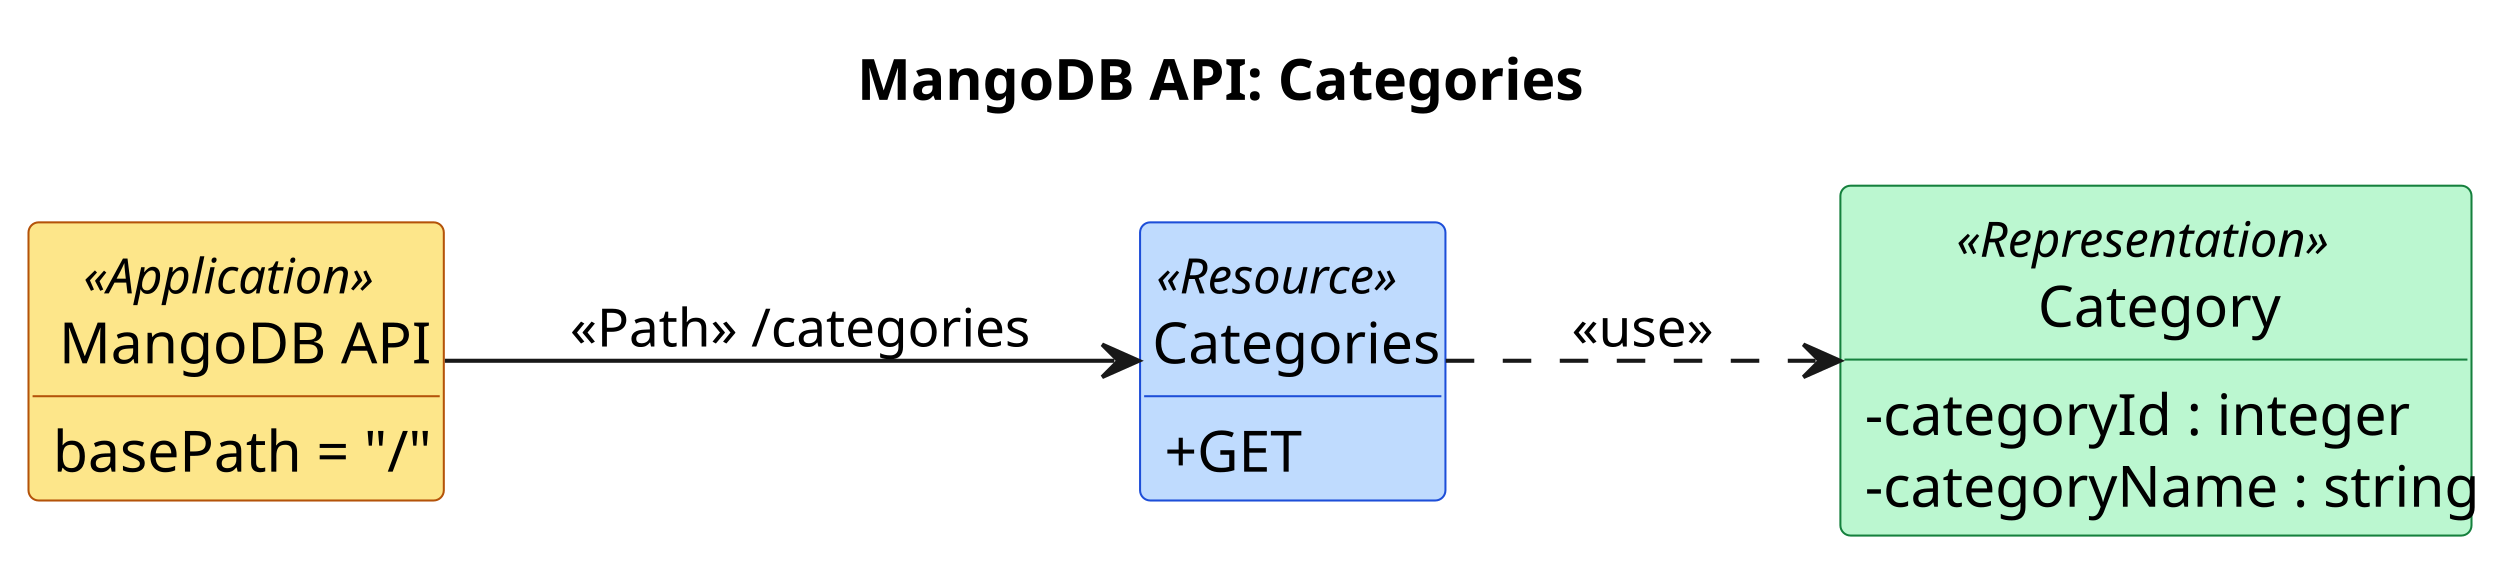
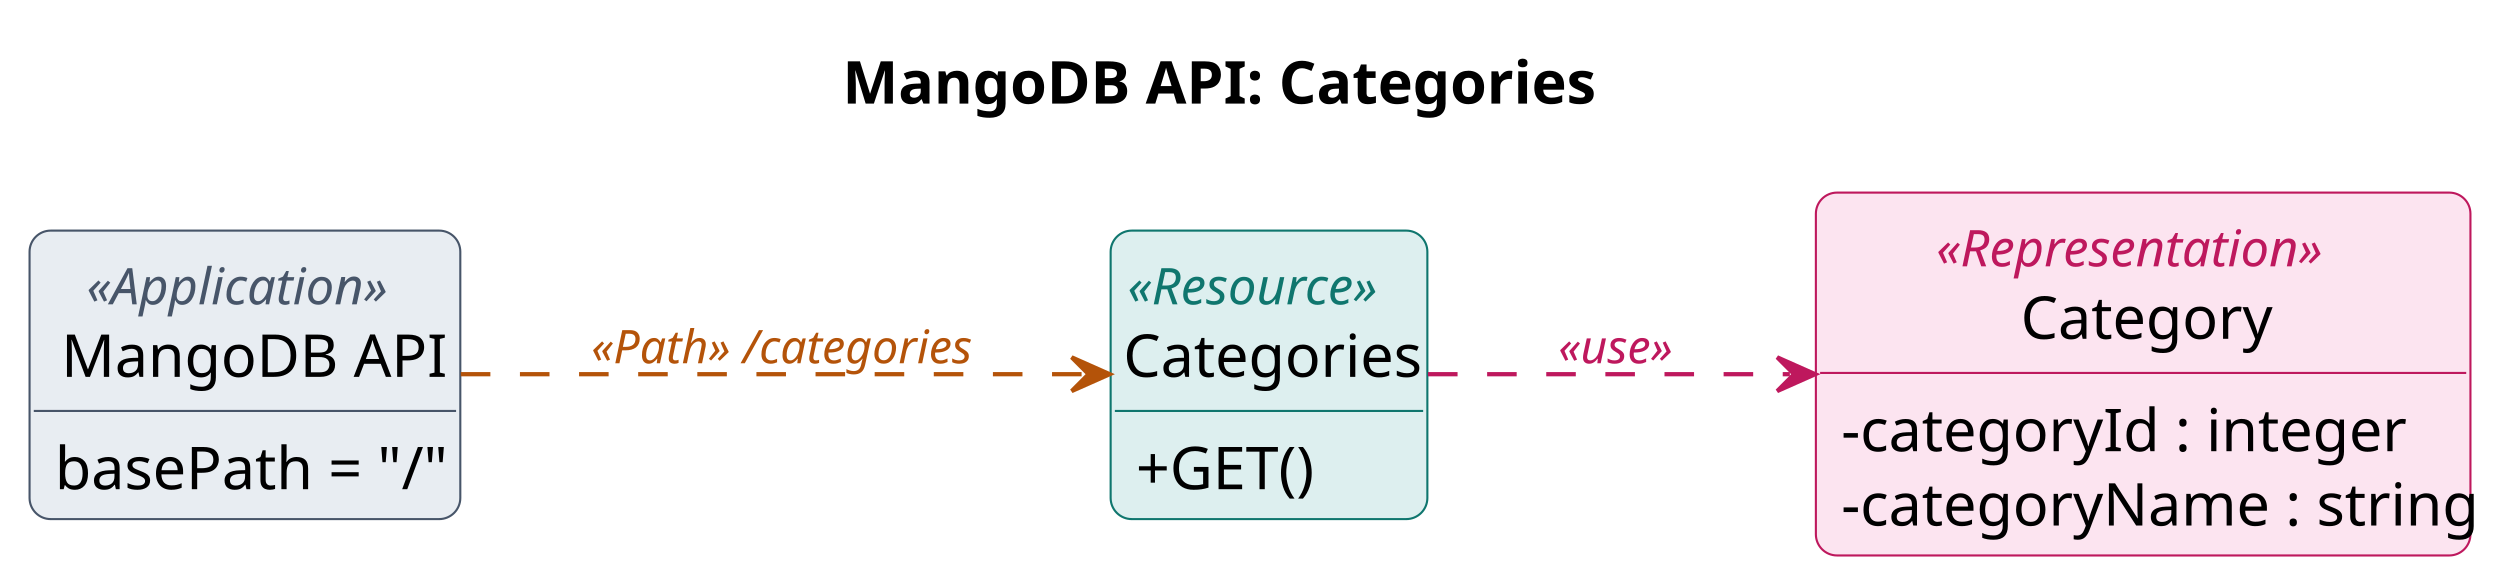
- <svg xmlns="http://www.w3.org/2000/svg" contentStyleType="text/css" height="138px" preserveAspectRatio="none" style="width:614px;height:138px;background:#FFFFFF;" version="1.1" viewBox="0 0 614 138" width="614px" zoomAndPan="magnify">
+ <svg xmlns="http://www.w3.org/2000/svg" contentStyleType="text/css" height="138px" preserveAspectRatio="none" style="width:592px;height:138px;background:#FFFFFF;" version="1.1" viewBox="0 0 592 138" width="592px" zoomAndPan="magnify">
  <defs />
  <g>
-     <text fill="#000000" font-family="sans-serif" font-size="14" font-weight="bold" lengthAdjust="spacing" textLength="179" x="210.5" y="24.533">MangoDB API: Categories</text>
+     <text fill="#000000" font-family="sans-serif" font-size="14" font-weight="bold" lengthAdjust="spacing" textLength="179" x="199.5" y="24.533">MangoDB API: Categories</text>
    <g id="elem_API">
-       <rect codeLine="15" fill="#FDE68A" height="68.312" id="API" rx="2.5" ry="2.5" style="stroke:#B45309;stroke-width:0.5;" width="102" x="7" y="54.609" />
-       <text fill="#000000" font-family="sans-serif" font-size="12" font-style="italic" lengthAdjust="spacing" textLength="75" x="20.5" y="72.066">«Application»</text>
+       <rect codeLine="23" fill="#E8EDF2" height="68.312" id="API" rx="5" ry="5" style="stroke:#475569;stroke-width:0.5;" width="102" x="7" y="54.609" />
+       <text fill="#475569" font-family="sans-serif" font-size="12" font-style="italic" lengthAdjust="spacing" textLength="75" x="20.5" y="72.066">«Application»</text>
      <text fill="#000000" font-family="sans-serif" font-size="14" lengthAdjust="spacing" textLength="87" x="14.5" y="89.236">MangoDB API</text>
-       <line style="stroke:#B45309;stroke-width:0.5;" x1="8" x2="108" y1="97.312" y2="97.312" />
+       <line style="stroke:#475569;stroke-width:0.5;" x1="8" x2="108" y1="97.312" y2="97.312" />
      <text fill="#000000" font-family="sans-serif" font-size="14" lengthAdjust="spacing" textLength="90" x="13" y="115.846">basePath = "/"</text>
    </g>
    <g id="elem_Categories">
-       <rect codeLine="18" fill="#BFDBFE" height="68.312" id="Categories" rx="2.5" ry="2.5" style="stroke:#1D4ED8;stroke-width:0.5;" width="75" x="280" y="54.609" />
-       <text fill="#000000" font-family="sans-serif" font-size="12" font-style="italic" lengthAdjust="spacing" textLength="67" x="284" y="72.066">«Resource»</text>
-       <text fill="#000000" font-family="sans-serif" font-size="14" lengthAdjust="spacing" textLength="69" x="283" y="89.236">Categories</text>
-       <line style="stroke:#1D4ED8;stroke-width:0.5;" x1="281" x2="354" y1="97.312" y2="97.312" />
-       <text fill="#000000" font-family="sans-serif" font-size="14" lengthAdjust="spacing" textLength="37" x="286" y="115.846">+GET</text>
+       <rect codeLine="26" fill="#DDEFEF" height="68.312" id="Categories" rx="5" ry="5" style="stroke:#0F766E;stroke-width:0.5;" width="75" x="263" y="54.609" />
+       <text fill="#0F766E" font-family="sans-serif" font-size="12" font-style="italic" lengthAdjust="spacing" textLength="67" x="267" y="72.066">«Resource»</text>
+       <text fill="#000000" font-family="sans-serif" font-size="14" lengthAdjust="spacing" textLength="69" x="266" y="89.236">Categories</text>
+       <line style="stroke:#0F766E;stroke-width:0.5;" x1="264" x2="337" y1="97.312" y2="97.312" />
+       <text fill="#000000" font-family="sans-serif" font-size="14" lengthAdjust="spacing" textLength="47" x="269" y="115.846">+GET()</text>
    </g>
    <g id="elem_CategoryRep">
-       <rect codeLine="21" fill="#BBF7D0" height="85.922" id="CategoryRep" rx="2.5" ry="2.5" style="stroke:#15803D;stroke-width:0.5;" width="155" x="452" y="45.609" />
-       <text fill="#000000" font-family="sans-serif" font-size="12" font-style="italic" lengthAdjust="spacing" textLength="98" x="480.5" y="63.066">«Representation»</text>
-       <text fill="#000000" font-family="sans-serif" font-size="14" lengthAdjust="spacing" textLength="58" x="500.5" y="80.236">Category</text>
-       <line style="stroke:#15803D;stroke-width:0.5;" x1="453" x2="606" y1="88.312" y2="88.312" />
-       <text fill="#000000" font-family="sans-serif" font-size="14" lengthAdjust="spacing" textLength="127" x="458" y="106.846">-categoryId : integer</text>
-       <text fill="#000000" font-family="sans-serif" font-size="14" lengthAdjust="spacing" textLength="143" x="458" y="124.455">-categoryName : string</text>
+       <rect codeLine="29" fill="#FCE4F0" height="85.922" id="CategoryRep" rx="5" ry="5" style="stroke:#BE185D;stroke-width:0.5;" width="155" x="430" y="45.609" />
+       <text fill="#BE185D" font-family="sans-serif" font-size="12" font-style="italic" lengthAdjust="spacing" textLength="98" x="458.5" y="63.066">«Representation»</text>
+       <text fill="#000000" font-family="sans-serif" font-size="14" lengthAdjust="spacing" textLength="58" x="478.5" y="80.236">Category</text>
+       <line style="stroke:#BE185D;stroke-width:0.5;" x1="431" x2="584" y1="88.312" y2="88.312" />
+       <text fill="#000000" font-family="sans-serif" font-size="14" lengthAdjust="spacing" textLength="127" x="436" y="106.846">-categoryId : integer</text>
+       <text fill="#000000" font-family="sans-serif" font-size="14" lengthAdjust="spacing" textLength="143" x="436" y="124.455">-categoryName : string</text>
    </g>
    <g id="link_API_Categories">
-       <path codeLine="26" d="M109.26,88.609 C159.32,88.609 228.97,88.609 273.69,88.609 " fill="none" id="API-to-Categories" style="stroke:#181818;stroke-width:1.0;" />
-       <polygon fill="#181818" points="279.69,88.609,270.69,84.609,274.69,88.609,270.69,92.609,279.69,88.609" style="stroke:#181818;stroke-width:1.0;" />
-       <text fill="#000000" font-family="sans-serif" font-size="13" lengthAdjust="spacing" textLength="109" x="140" y="85.105">«Path» /categories</text>
+       <path codeLine="34" d="M109.12,88.609 C154.97,88.609 215.71,88.609 256.77,88.609 " fill="none" id="API-to-Categories" style="stroke:#B45309;stroke-width:1.0;stroke-dasharray:7.0,7.0;" />
+       <polygon fill="#B45309" points="262.77,88.609,253.77,84.609,257.77,88.609,253.77,92.609,262.77,88.609" style="stroke:#B45309;stroke-width:1.0;" />
+       <text fill="#B45309" font-family="sans-serif" font-size="11" font-style="italic" lengthAdjust="spacing" textLength="92" x="140" y="86.028">«Path» /categories</text>
    </g>
    <g id="link_Categories_CategoryRep">
-       <path codeLine="27" d="M355.08,88.609 C381.75,88.609 412.87,88.609 445.91,88.609 " fill="none" id="Categories-to-CategoryRep" style="stroke:#181818;stroke-width:1.0;stroke-dasharray:7.0,7.0;" />
-       <polygon fill="#181818" points="451.91,88.609,442.91,84.609,446.91,88.609,442.91,92.609,451.91,88.609" style="stroke:#181818;stroke-width:1.0;" />
-       <text fill="#000000" font-family="sans-serif" font-size="13" lengthAdjust="spacing" textLength="35" x="386" y="85.105">«use»</text>
+       <path codeLine="35" d="M338.15,88.609 C363.6,88.609 392.45,88.609 423.84,88.609 " fill="none" id="Categories-to-CategoryRep" style="stroke:#BE185D;stroke-width:1.0;stroke-dasharray:7.0,7.0;" />
+       <polygon fill="#BE185D" points="429.84,88.609,420.84,84.609,424.84,88.609,420.84,92.609,429.84,88.609" style="stroke:#BE185D;stroke-width:1.0;" />
+       <text fill="#BE185D" font-family="sans-serif" font-size="11" font-style="italic" lengthAdjust="spacing" textLength="30" x="369" y="86.028">«use»</text>
    </g>
  </g>
</svg>
